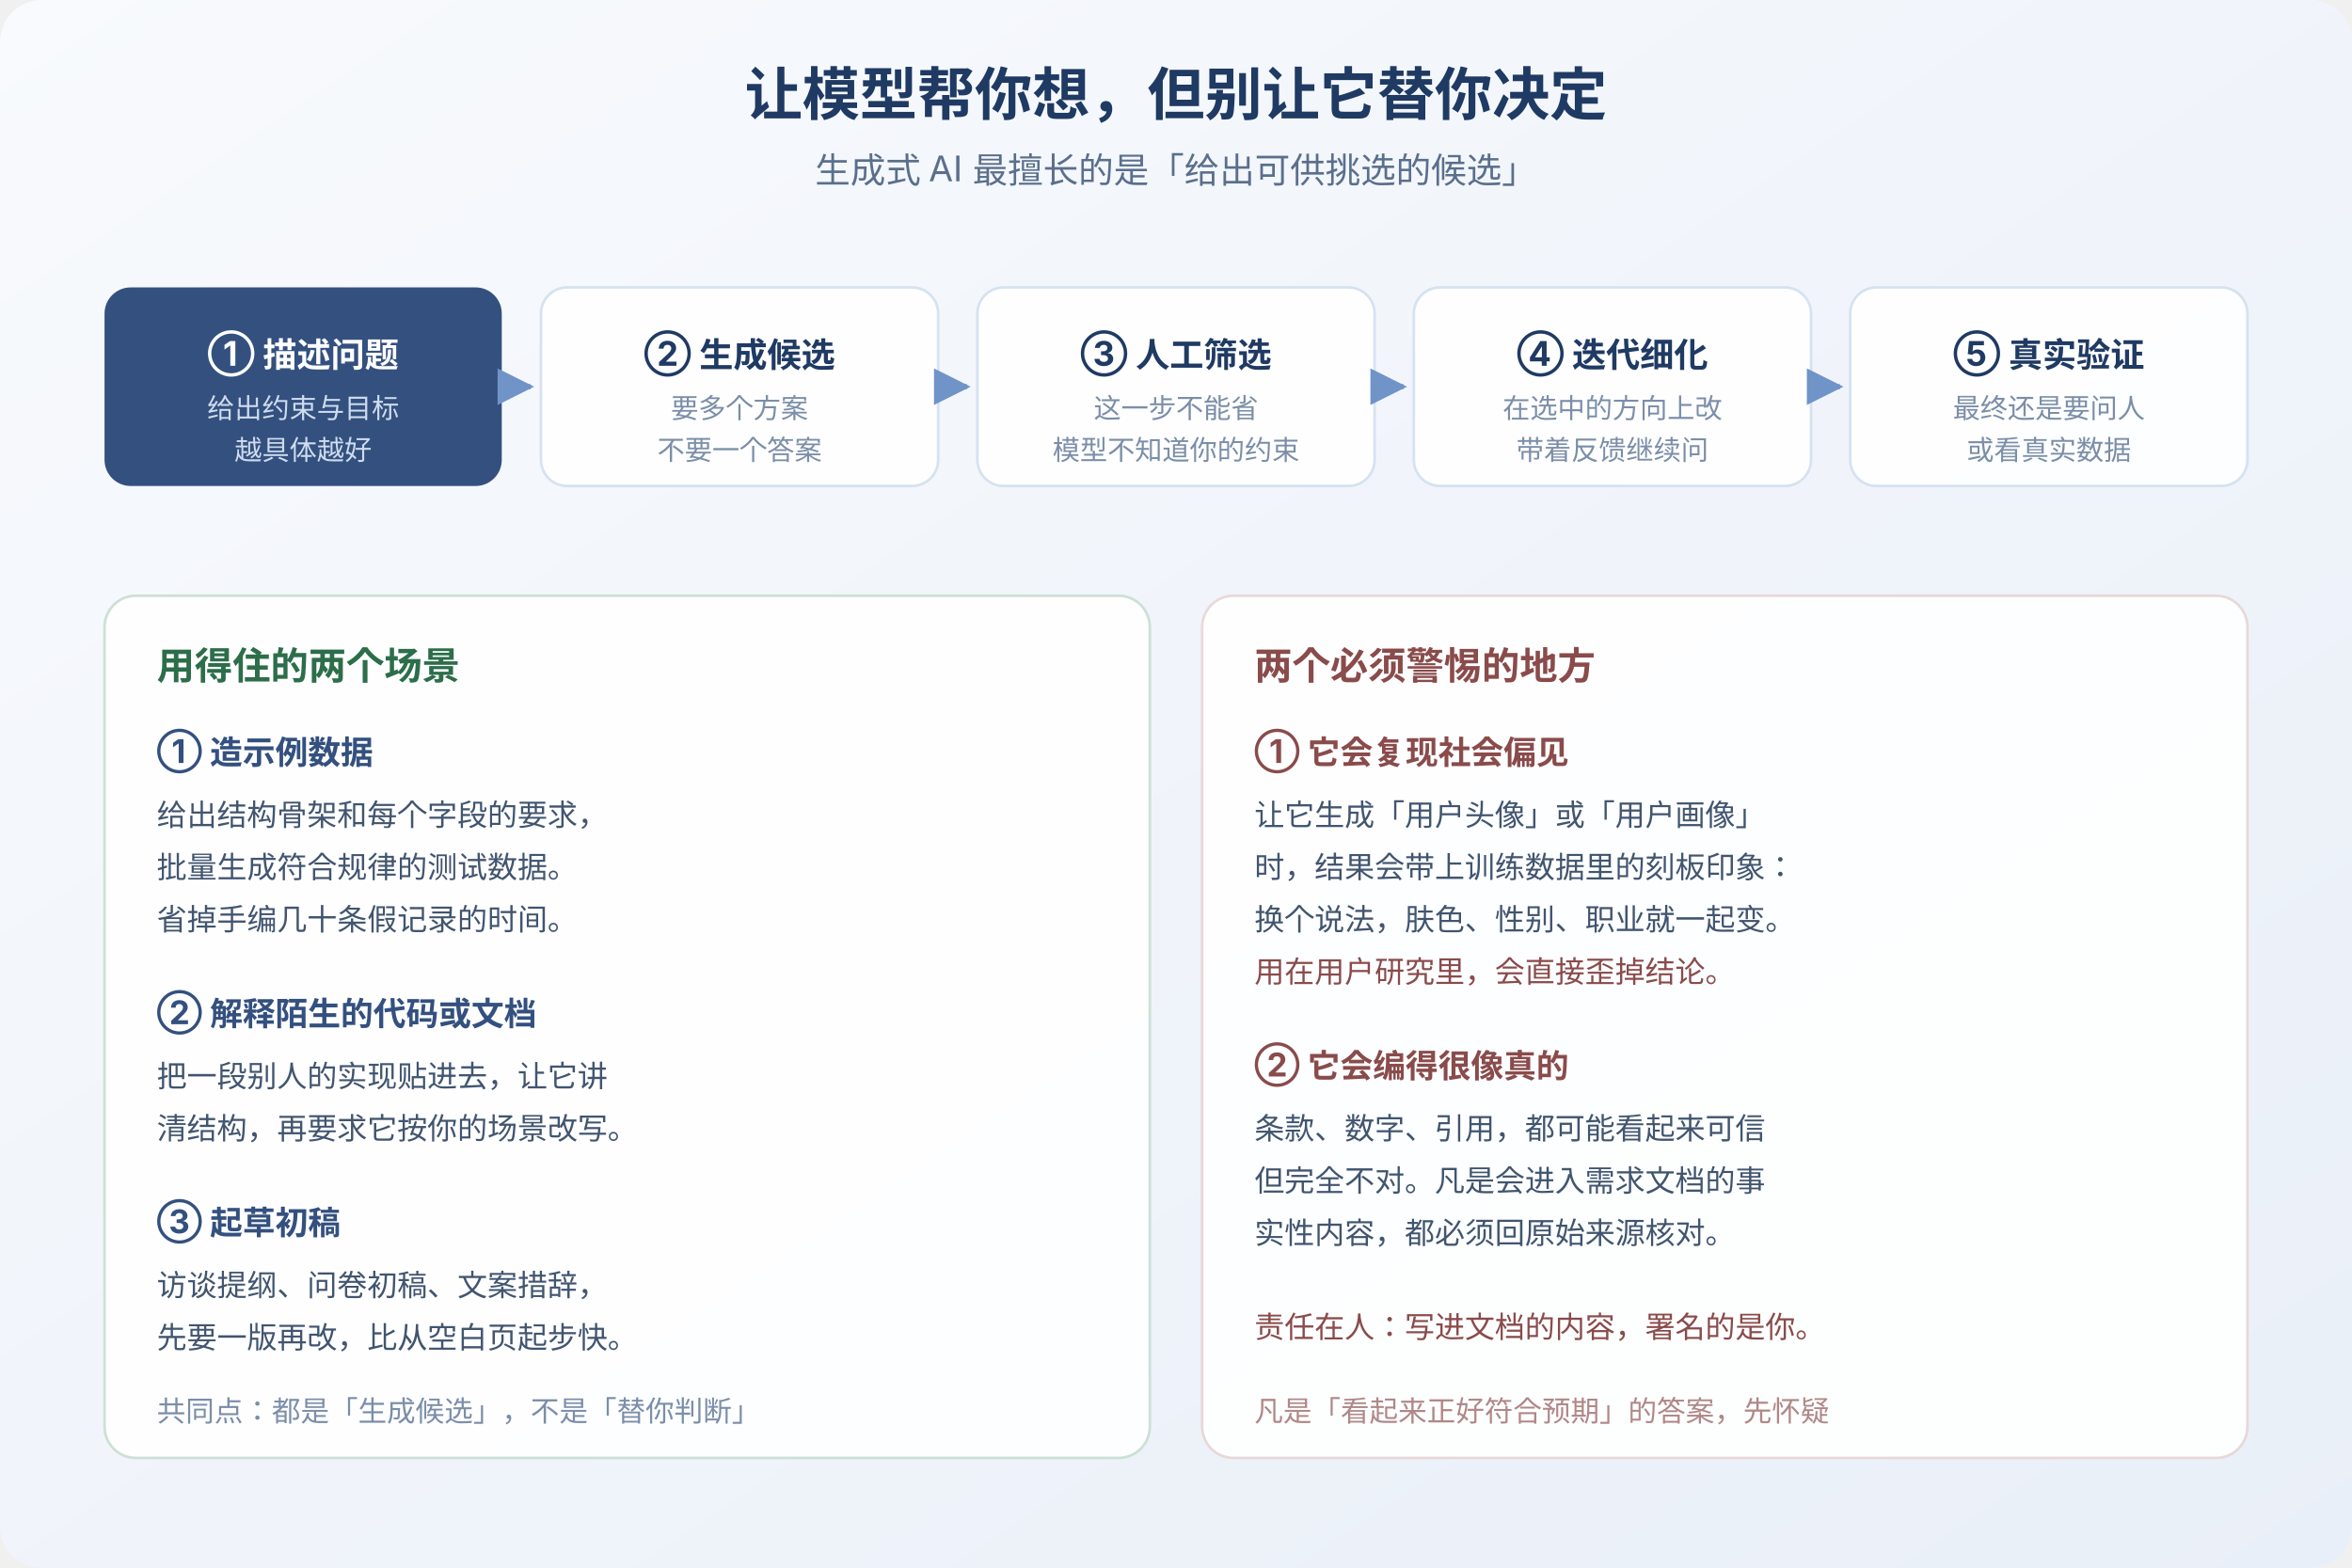
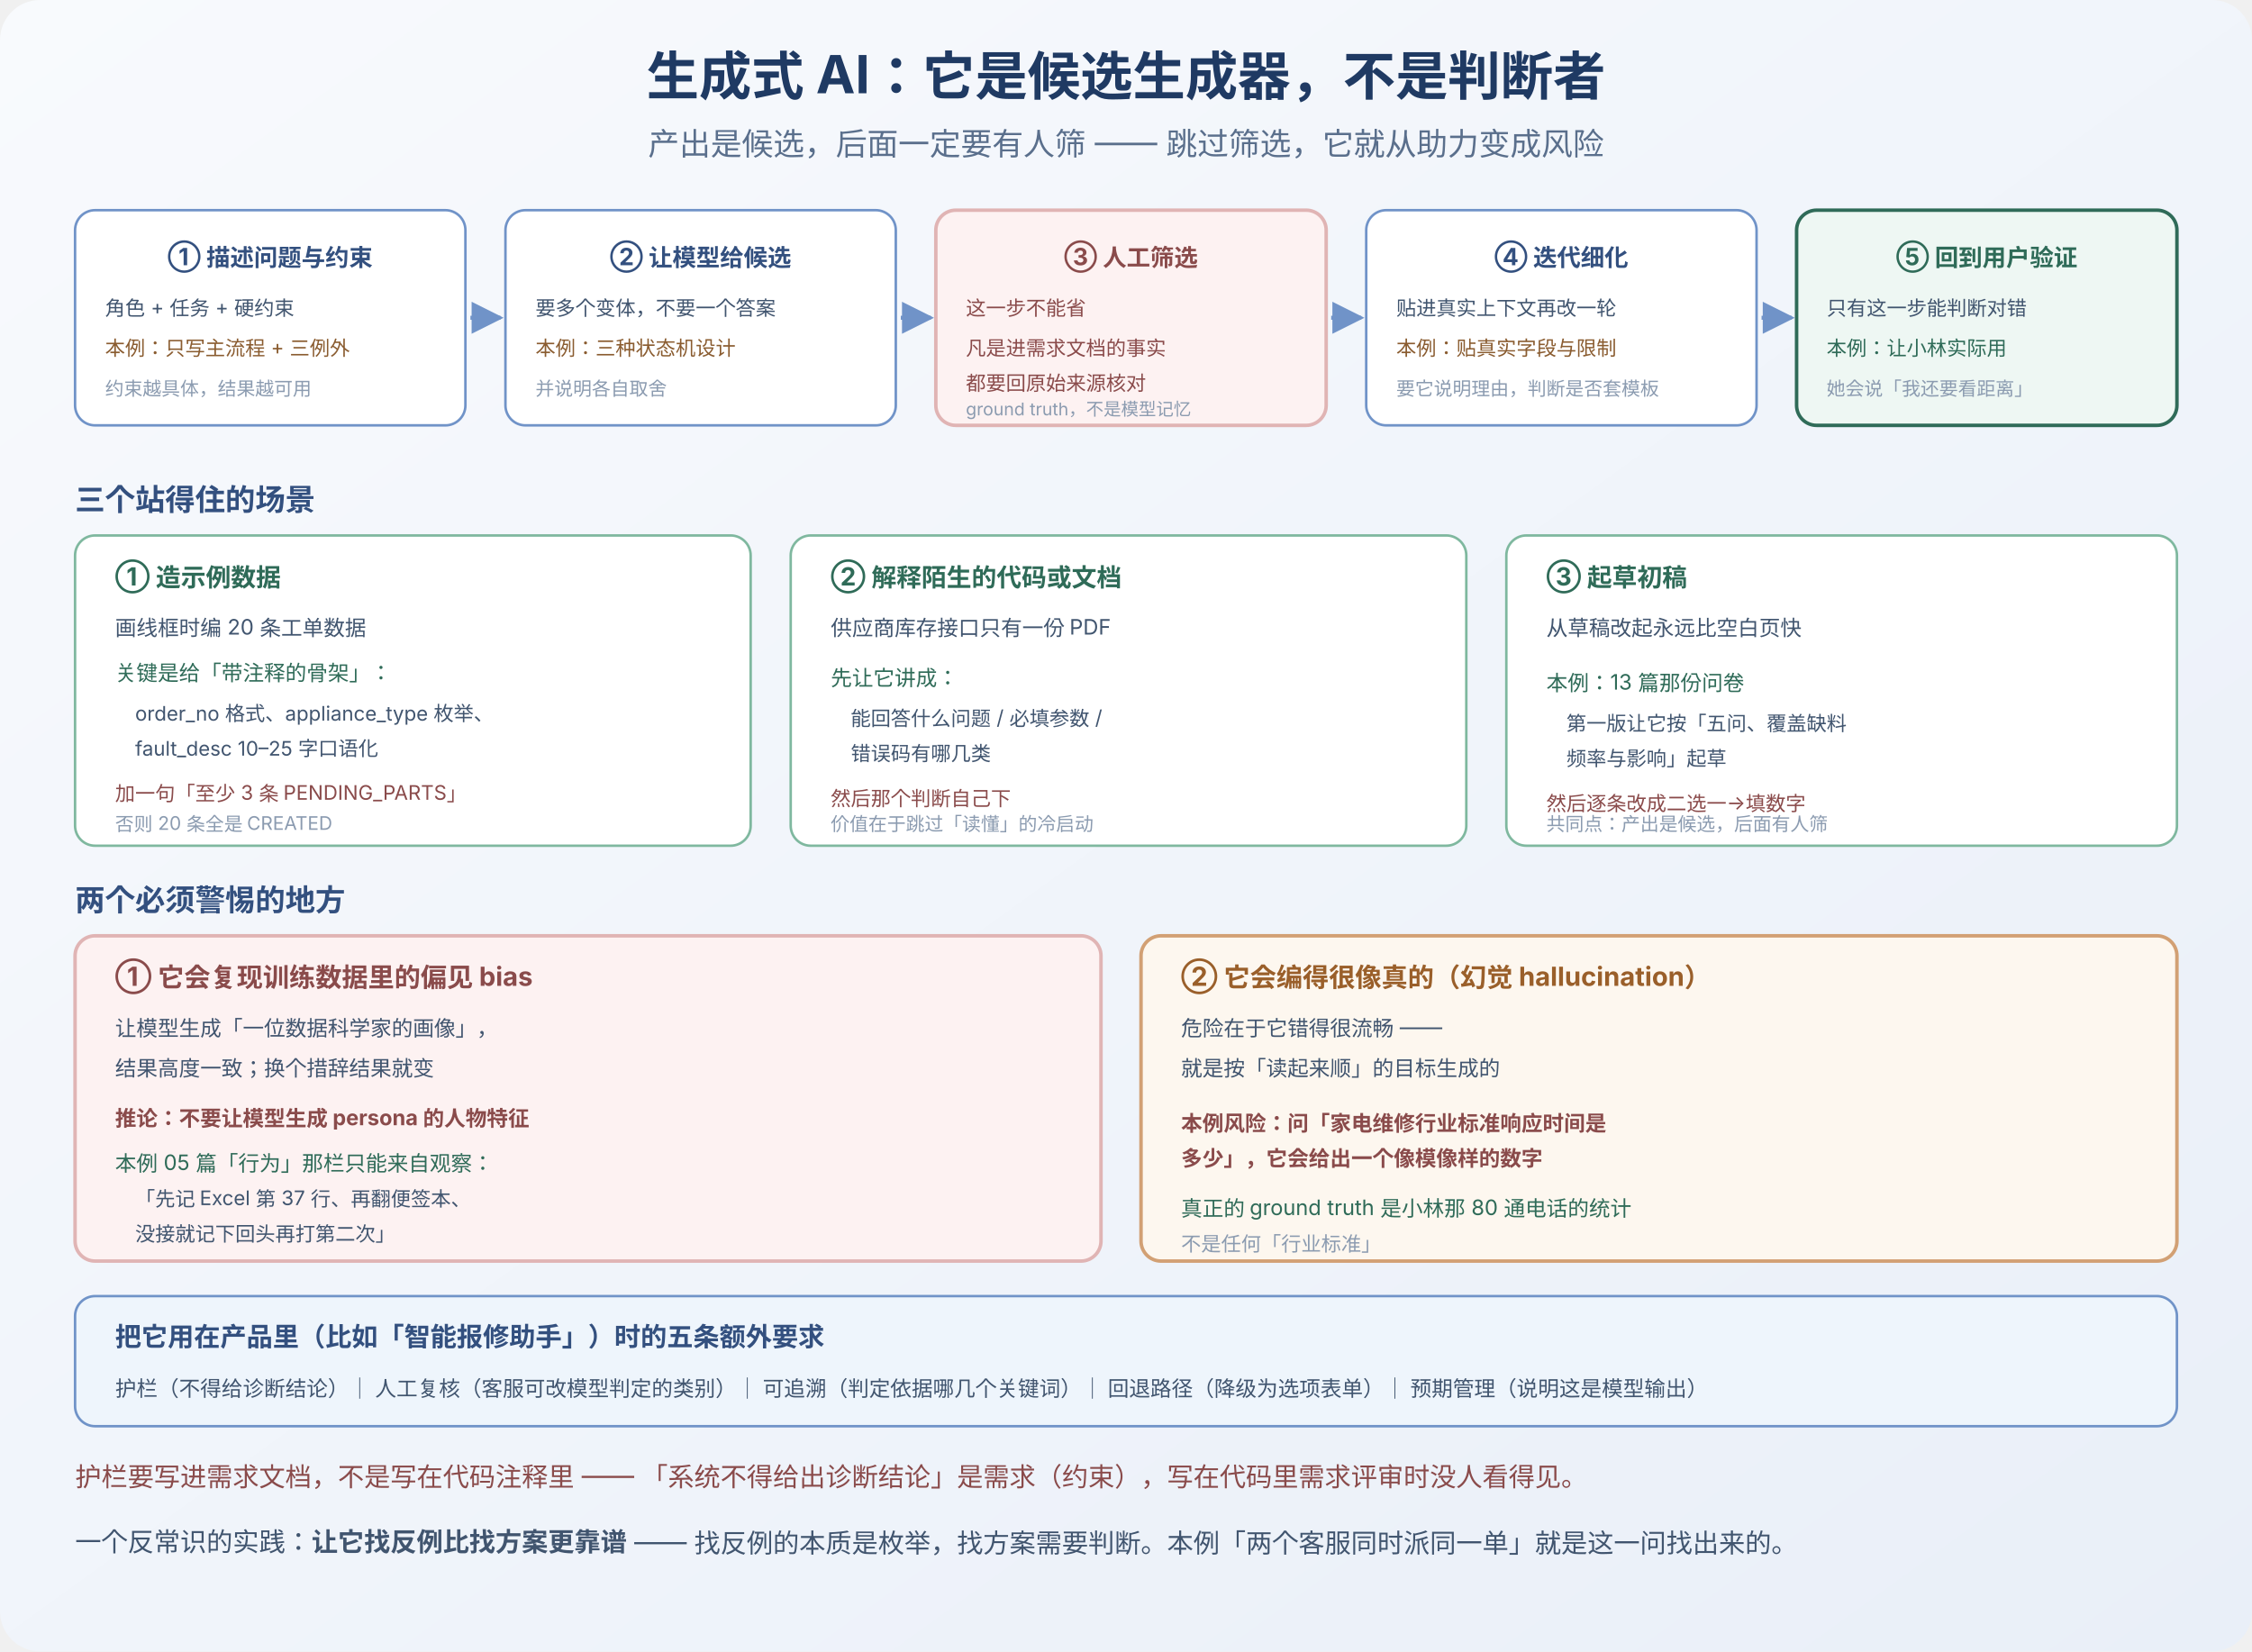
- <svg xmlns="http://www.w3.org/2000/svg" viewBox="0 0 900 600" width="900" height="600" role="img" aria-label="用生成式 AI 辅助设计开发的五步流程：描述问题与约束、让模型给候选、人工筛选、迭代细化、回到真实用户验证；下方提示两类用法各自要注意的地方" font-family="system-ui, -apple-system, 'Segoe UI', 'Noto Sans SC', 'Microsoft YaHei', sans-serif">
+ <svg xmlns="http://www.w3.org/2000/svg" viewBox="0 0 900 660" width="900" height="660" role="img" aria-label="用生成式 AI 辅助设计开发的五步流程：描述问题与约束、让模型给候选、人工筛选、迭代细化、回到真实用户验证。下方分两块列出哪些环节适合用与哪些绝不能交给模型，并给出三个站得住的场景与两个必须警惕的坑，每个都配派单宝案例的具体用法" font-family="system-ui, -apple-system, 'Segoe UI', 'Noto Sans SC', 'Microsoft YaHei', sans-serif">
  <defs>
    <linearGradient id="gabg" x1="0" y1="0" x2="1" y2="1">
      <stop offset="0" stop-color="#f8fafd" />
      <stop offset="1" stop-color="#e9eff8" />
    </linearGradient>
-     <marker id="gaArrow" viewBox="0 0 10 10" refX="9" refY="5" markerWidth="7" markerHeight="7" orient="auto-start-reverse">
-       <path d="M 0 0 L 10 5 L 0 10 Z" fill="#7093c8" />
+     <marker id="gaArrow" viewBox="0 0 10 10" refX="9" refY="5" markerWidth="8" markerHeight="8" orient="auto-start-reverse">
+       <path d="M 0 0 L 10 5 L 0 10 z" fill="#7093c8" />
    </marker>
  </defs>
-   <rect width="900" height="600" rx="16" fill="url(#gabg)" />
-   <text x="450" y="44" text-anchor="middle" font-size="22" font-weight="700" fill="#1f3a63">让模型帮你想，但别让它替你决定</text>
-   <text x="450" y="70" text-anchor="middle" font-size="13.5" fill="#5a6f8c">生成式 AI 最擅长的是「给出可供挑选的候选」</text>
-   <rect x="40" y="110" width="152" height="76" rx="10" fill="#33507f" />
-   <text x="116" y="140" text-anchor="middle" font-size="13" font-weight="700" fill="#ffffff">① 描述问题</text>
-   <text x="116" y="160" text-anchor="middle" font-size="10.5" fill="#cedcee">给出约束与目标</text>
-   <text x="116" y="176" text-anchor="middle" font-size="10.5" fill="#cedcee">越具体越好</text>
-   <rect x="207" y="110" width="152" height="76" rx="10" fill="#ffffff" opacity="0.9" stroke="#d3e0ee" />
-   <text x="283" y="140" text-anchor="middle" font-size="13" font-weight="700" fill="#1f3a63">② 生成候选</text>
-   <text x="283" y="160" text-anchor="middle" font-size="10.5" fill="#7b8ea8">要多个方案</text>
-   <text x="283" y="176" text-anchor="middle" font-size="10.5" fill="#7b8ea8">不要一个答案</text>
-   <rect x="374" y="110" width="152" height="76" rx="10" fill="#ffffff" opacity="0.9" stroke="#d3e0ee" />
-   <text x="450" y="140" text-anchor="middle" font-size="13" font-weight="700" fill="#1f3a63">③ 人工筛选</text>
-   <text x="450" y="160" text-anchor="middle" font-size="10.5" fill="#7b8ea8">这一步不能省</text>
-   <text x="450" y="176" text-anchor="middle" font-size="10.5" fill="#7b8ea8">模型不知道你的约束</text>
-   <rect x="541" y="110" width="152" height="76" rx="10" fill="#ffffff" opacity="0.9" stroke="#d3e0ee" />
-   <text x="617" y="140" text-anchor="middle" font-size="13" font-weight="700" fill="#1f3a63">④ 迭代细化</text>
-   <text x="617" y="160" text-anchor="middle" font-size="10.5" fill="#7b8ea8">在选中的方向上改</text>
-   <text x="617" y="176" text-anchor="middle" font-size="10.5" fill="#7b8ea8">带着反馈继续问</text>
-   <rect x="708" y="110" width="152" height="76" rx="10" fill="#ffffff" opacity="0.9" stroke="#d3e0ee" />
-   <text x="784" y="140" text-anchor="middle" font-size="13" font-weight="700" fill="#1f3a63">⑤ 真实验证</text>
-   <text x="784" y="160" text-anchor="middle" font-size="10.5" fill="#7b8ea8">最终还是要问人</text>
-   <text x="784" y="176" text-anchor="middle" font-size="10.5" fill="#7b8ea8">或看真实数据</text>
-   <line x1="194" y1="148" x2="203" y2="148" stroke="#7093c8" stroke-width="2" marker-end="url(#gaArrow)" />
-   <line x1="361" y1="148" x2="370" y2="148" stroke="#7093c8" stroke-width="2" marker-end="url(#gaArrow)" />
-   <line x1="528" y1="148" x2="537" y2="148" stroke="#7093c8" stroke-width="2" marker-end="url(#gaArrow)" />
-   <line x1="695" y1="148" x2="704" y2="148" stroke="#7093c8" stroke-width="2" marker-end="url(#gaArrow)" />
-   <rect x="40" y="228" width="400" height="330" rx="12" fill="#ffffff" opacity="0.9" stroke="#c9ded0" />
-   <text x="60" y="260" font-size="14.5" font-weight="700" fill="#2c6e49">用得住的两个场景</text>
-   <text x="60" y="292" font-size="12.5" font-weight="700" fill="#33507f">① 造示例数据</text>
-   <text x="60" y="316" font-size="11.5" fill="#41556f">给出结构骨架和每个字段的要求，</text>
-   <text x="60" y="336" font-size="11.5" fill="#41556f">批量生成符合规律的测试数据。</text>
-   <text x="60" y="356" font-size="11.5" fill="#41556f">省掉手编几十条假记录的时间。</text>
-   <text x="60" y="392" font-size="12.5" font-weight="700" fill="#33507f">② 解释陌生的代码或文档</text>
-   <text x="60" y="416" font-size="11.5" fill="#41556f">把一段别人的实现贴进去，让它讲</text>
-   <text x="60" y="436" font-size="11.5" fill="#41556f">清结构，再要求它按你的场景改写。</text>
-   <text x="60" y="472" font-size="12.5" font-weight="700" fill="#33507f">③ 起草初稿</text>
-   <text x="60" y="496" font-size="11.5" fill="#41556f">访谈提纲、问卷初稿、文案措辞，</text>
-   <text x="60" y="516" font-size="11.5" fill="#41556f">先要一版再改，比从空白页起步快。</text>
-   <text x="60" y="544" font-size="11" fill="#7b8ea8">共同点：都是「生成候选」，不是「替你判断」</text>
-   <rect x="460" y="228" width="400" height="330" rx="12" fill="#ffffff" opacity="0.9" stroke="#e8d5d5" />
-   <text x="480" y="260" font-size="14.5" font-weight="700" fill="#8a4b4b">两个必须警惕的地方</text>
-   <text x="480" y="292" font-size="12.5" font-weight="700" fill="#8a4b4b">① 它会复现社会偏见</text>
-   <text x="480" y="316" font-size="11.5" fill="#41556f">让它生成「用户头像」或「用户画像」</text>
-   <text x="480" y="336" font-size="11.5" fill="#41556f">时，结果会带上训练数据里的刻板印象：</text>
-   <text x="480" y="356" font-size="11.5" fill="#41556f">换个说法，肤色、性别、职业就一起变。</text>
-   <text x="480" y="376" font-size="11.5" fill="#8a4b4b">用在用户研究里，会直接歪掉结论。</text>
-   <text x="480" y="412" font-size="12.5" font-weight="700" fill="#8a4b4b">② 它会编得很像真的</text>
-   <text x="480" y="436" font-size="11.5" fill="#41556f">条款、数字、引用，都可能看起来可信</text>
-   <text x="480" y="456" font-size="11.5" fill="#41556f">但完全不对。凡是会进入需求文档的事</text>
-   <text x="480" y="476" font-size="11.5" fill="#41556f">实性内容，都必须回原始来源核对。</text>
-   <text x="480" y="512" font-size="11.5" fill="#8a4b4b">责任在人：写进文档的内容，署名的是你。</text>
-   <text x="480" y="544" font-size="11" fill="#b08787">凡是「看起来正好符合预期」的答案，先怀疑</text>
+   <rect width="900" height="660" rx="16" fill="url(#gabg)" />
+   <text x="450" y="38" text-anchor="middle" font-size="21" font-weight="700" fill="#1f3a63">生成式 AI：它是候选生成器，不是判断者</text>
+   <text x="450" y="62" text-anchor="middle" font-size="12.5" fill="#5a6f8c">产出是候选，后面一定要有人筛 —— 跳过筛选，它就从助力变成风险</text>
+   <rect x="30" y="84" width="156" height="86" rx="8" fill="#ffffff" stroke="#7093c8" />
+   <text x="108" y="106" text-anchor="middle" font-size="9.5" font-weight="700" fill="#33507f">① 描述问题与约束</text>
+   <text x="42" y="126" font-size="8" fill="#41556f">角色 + 任务 + 硬约束</text>
+   <text x="42" y="142" font-size="8" fill="#8a5c30">本例：只写主流程 + 三例外</text>
+   <text x="42" y="158" font-size="7.5" fill="#8b9bb0">约束越具体，结果越可用</text>
+   <line x1="188" y1="127" x2="200" y2="127" stroke="#7093c8" stroke-width="1.6" marker-end="url(#gaArrow)" />
+   <rect x="202" y="84" width="156" height="86" rx="8" fill="#ffffff" stroke="#7093c8" />
+   <text x="280" y="106" text-anchor="middle" font-size="9.5" font-weight="700" fill="#33507f">② 让模型给候选</text>
+   <text x="214" y="126" font-size="8" fill="#41556f">要多个变体，不要一个答案</text>
+   <text x="214" y="142" font-size="8" fill="#8a5c30">本例：三种状态机设计</text>
+   <text x="214" y="158" font-size="7.5" fill="#8b9bb0">并说明各自取舍</text>
+   <line x1="360" y1="127" x2="372" y2="127" stroke="#7093c8" stroke-width="1.6" marker-end="url(#gaArrow)" />
+   <rect x="374" y="84" width="156" height="86" rx="8" fill="#fdf2f2" stroke="#e0b4b4" stroke-width="1.4" />
+   <text x="452" y="106" text-anchor="middle" font-size="9.5" font-weight="700" fill="#8a4b4b">③ 人工筛选</text>
+   <text x="386" y="126" font-size="8" fill="#8a4b4b">这一步不能省</text>
+   <text x="386" y="142" font-size="8" fill="#8a4b4b">凡是进需求文档的事实</text>
+   <text x="386" y="156" font-size="8" fill="#8a4b4b">都要回原始来源核对</text>
+   <text x="386" y="166" font-size="7" fill="#8b9bb0">ground truth，不是模型记忆</text>
+   <line x1="532" y1="127" x2="544" y2="127" stroke="#7093c8" stroke-width="1.6" marker-end="url(#gaArrow)" />
+   <rect x="546" y="84" width="156" height="86" rx="8" fill="#ffffff" stroke="#7093c8" />
+   <text x="624" y="106" text-anchor="middle" font-size="9.5" font-weight="700" fill="#33507f">④ 迭代细化</text>
+   <text x="558" y="126" font-size="8" fill="#41556f">贴进真实上下文再改一轮</text>
+   <text x="558" y="142" font-size="8" fill="#8a5c30">本例：贴真实字段与限制</text>
+   <text x="558" y="158" font-size="7.5" fill="#8b9bb0">要它说明理由，判断是否套模板</text>
+   <line x1="704" y1="127" x2="716" y2="127" stroke="#7093c8" stroke-width="1.6" marker-end="url(#gaArrow)" />
+   <rect x="718" y="84" width="152" height="86" rx="8" fill="#eef7f3" stroke="#2f6b58" stroke-width="1.4" />
+   <text x="794" y="106" text-anchor="middle" font-size="9.5" font-weight="700" fill="#2f6b58">⑤ 回到用户验证</text>
+   <text x="730" y="126" font-size="8" fill="#41556f">只有这一步能判断对错</text>
+   <text x="730" y="142" font-size="8" fill="#2f6b58">本例：让小林实际用</text>
+   <text x="730" y="158" font-size="7.5" fill="#8b9bb0">她会说「我还要看距离」</text>
+   <text x="30" y="204" font-size="12" font-weight="700" fill="#33507f">三个站得住的场景</text>
+   <rect x="30" y="214" width="270" height="124" rx="8" fill="#ffffff" stroke="#7fb89f" />
+   <text x="46" y="234" font-size="10" font-weight="700" fill="#2f6b58">① 造示例数据</text>
+   <text x="46" y="254" font-size="8.5" fill="#41556f">画线框时编 20 条工单数据</text>
+   <text x="46" y="272" font-size="8.5" fill="#2f6b58">关键是给「带注释的骨架」：</text>
+   <text x="54" y="288" font-size="8" fill="#41556f">order_no 格式、appliance_type 枚举、</text>
+   <text x="54" y="302" font-size="8" fill="#41556f">fault_desc 10–25 字口语化</text>
+   <text x="46" y="320" font-size="8" fill="#8a4b4b">加一句「至少 3 条 PENDING_PARTS」</text>
+   <text x="46" y="332" font-size="7.5" fill="#8b9bb0">否则 20 条全是 CREATED</text>
+   <rect x="316" y="214" width="270" height="124" rx="8" fill="#ffffff" stroke="#7fb89f" />
+   <text x="332" y="234" font-size="10" font-weight="700" fill="#2f6b58">② 解释陌生的代码或文档</text>
+   <text x="332" y="254" font-size="8.5" fill="#41556f">供应商库存接口只有一份 PDF</text>
+   <text x="332" y="274" font-size="8.5" fill="#2f6b58">先让它讲成：</text>
+   <text x="340" y="290" font-size="8" fill="#41556f">能回答什么问题 / 必填参数 /</text>
+   <text x="340" y="304" font-size="8" fill="#41556f">错误码有哪几类</text>
+   <text x="332" y="322" font-size="8" fill="#8a4b4b">然后那个判断自己下</text>
+   <text x="332" y="332" font-size="7.5" fill="#8b9bb0">价值在于跳过「读懂」的冷启动</text>
+   <rect x="602" y="214" width="268" height="124" rx="8" fill="#ffffff" stroke="#7fb89f" />
+   <text x="618" y="234" font-size="10" font-weight="700" fill="#2f6b58">③ 起草初稿</text>
+   <text x="618" y="254" font-size="8.5" fill="#41556f">从草稿改起永远比空白页快</text>
+   <text x="618" y="276" font-size="8.5" fill="#2f6b58">本例：13 篇那份问卷</text>
+   <text x="626" y="292" font-size="8" fill="#41556f">第一版让它按「五问、覆盖缺料</text>
+   <text x="626" y="306" font-size="8" fill="#41556f">频率与影响」起草</text>
+   <text x="618" y="324" font-size="8" fill="#8a4b4b">然后逐条改成二选一→填数字</text>
+   <text x="618" y="332" font-size="7.5" fill="#8b9bb0">共同点：产出是候选，后面有人筛</text>
+   <text x="30" y="364" font-size="12" font-weight="700" fill="#33507f">两个必须警惕的地方</text>
+   <rect x="30" y="374" width="410" height="130" rx="8" fill="#fdf2f2" stroke="#e0b4b4" stroke-width="1.4" />
+   <text x="46" y="394" font-size="10.5" font-weight="700" fill="#8a4b4b">① 它会复现训练数据里的偏见 bias</text>
+   <text x="46" y="414" font-size="8.5" fill="#41556f">让模型生成「一位数据科学家的画像」，</text>
+   <text x="46" y="430" font-size="8.5" fill="#41556f">结果高度一致；换个措辞结果就变</text>
+   <text x="46" y="450" font-size="8.5" font-weight="700" fill="#8a4b4b">推论：不要让模型生成 persona 的人物特征</text>
+   <text x="46" y="468" font-size="8.5" fill="#2f6b58">本例 05 篇「行为」那栏只能来自观察：</text>
+   <text x="54" y="482" font-size="8" fill="#41556f">「先记 Excel 第 37 行、再翻便签本、</text>
+   <text x="54" y="496" font-size="8" fill="#41556f">没接就记下回头再打第二次」</text>
+   <rect x="456" y="374" width="414" height="130" rx="8" fill="#fdf7ef" stroke="#d2a074" stroke-width="1.4" />
+   <text x="472" y="394" font-size="10.5" font-weight="700" fill="#9a5f2a">② 它会编得很像真的（幻觉 hallucination）</text>
+   <text x="472" y="414" font-size="8.5" fill="#41556f">危险在于它错得很流畅 ——</text>
+   <text x="472" y="430" font-size="8.5" fill="#41556f">就是按「读起来顺」的目标生成的</text>
+   <text x="472" y="452" font-size="8.5" font-weight="700" fill="#8a4b4b">本例风险：问「家电维修行业标准响应时间是</text>
+   <text x="472" y="466" font-size="8.5" font-weight="700" fill="#8a4b4b">多少」，它会给出一个像模像样的数字</text>
+   <text x="472" y="486" font-size="8.5" fill="#2f6b58">真正的 ground truth 是小林那 80 通电话的统计</text>
+   <text x="472" y="500" font-size="8" fill="#8b9bb0">不是任何「行业标准」</text>
+   <rect x="30" y="518" width="840" height="52" rx="8" fill="#eef5fc" stroke="#7093c8" />
+   <text x="46" y="538" font-size="10.5" font-weight="700" fill="#33507f">把它用在产品里（比如「智能报修助手」）时的五条额外要求</text>
+   <text x="46" y="558" font-size="8.5" fill="#41556f">护栏（不得给诊断结论）｜ 人工复核（客服可改模型判定的类别）｜ 可追溯（判定依据哪几个关键词）｜ 回退路径（降级为选项表单）｜ 预期管理（说明这是模型输出）</text>
+   <text x="30" y="594" font-size="10.5" fill="#8a4b4b">护栏要写进需求文档，不是写在代码注释里 —— 「系统不得给出诊断结论」是需求（约束），写在代码里需求评审时没人看得见。</text>
+   <text x="30" y="620" font-size="10.5" fill="#41556f">一个反常识的实践：<tspan font-weight="700">让它找反例比找方案更靠谱</tspan> —— 找反例的本质是枚举，找方案需要判断。本例「两个客服同时派同一单」就是这一问找出来的。</text>
</svg>
